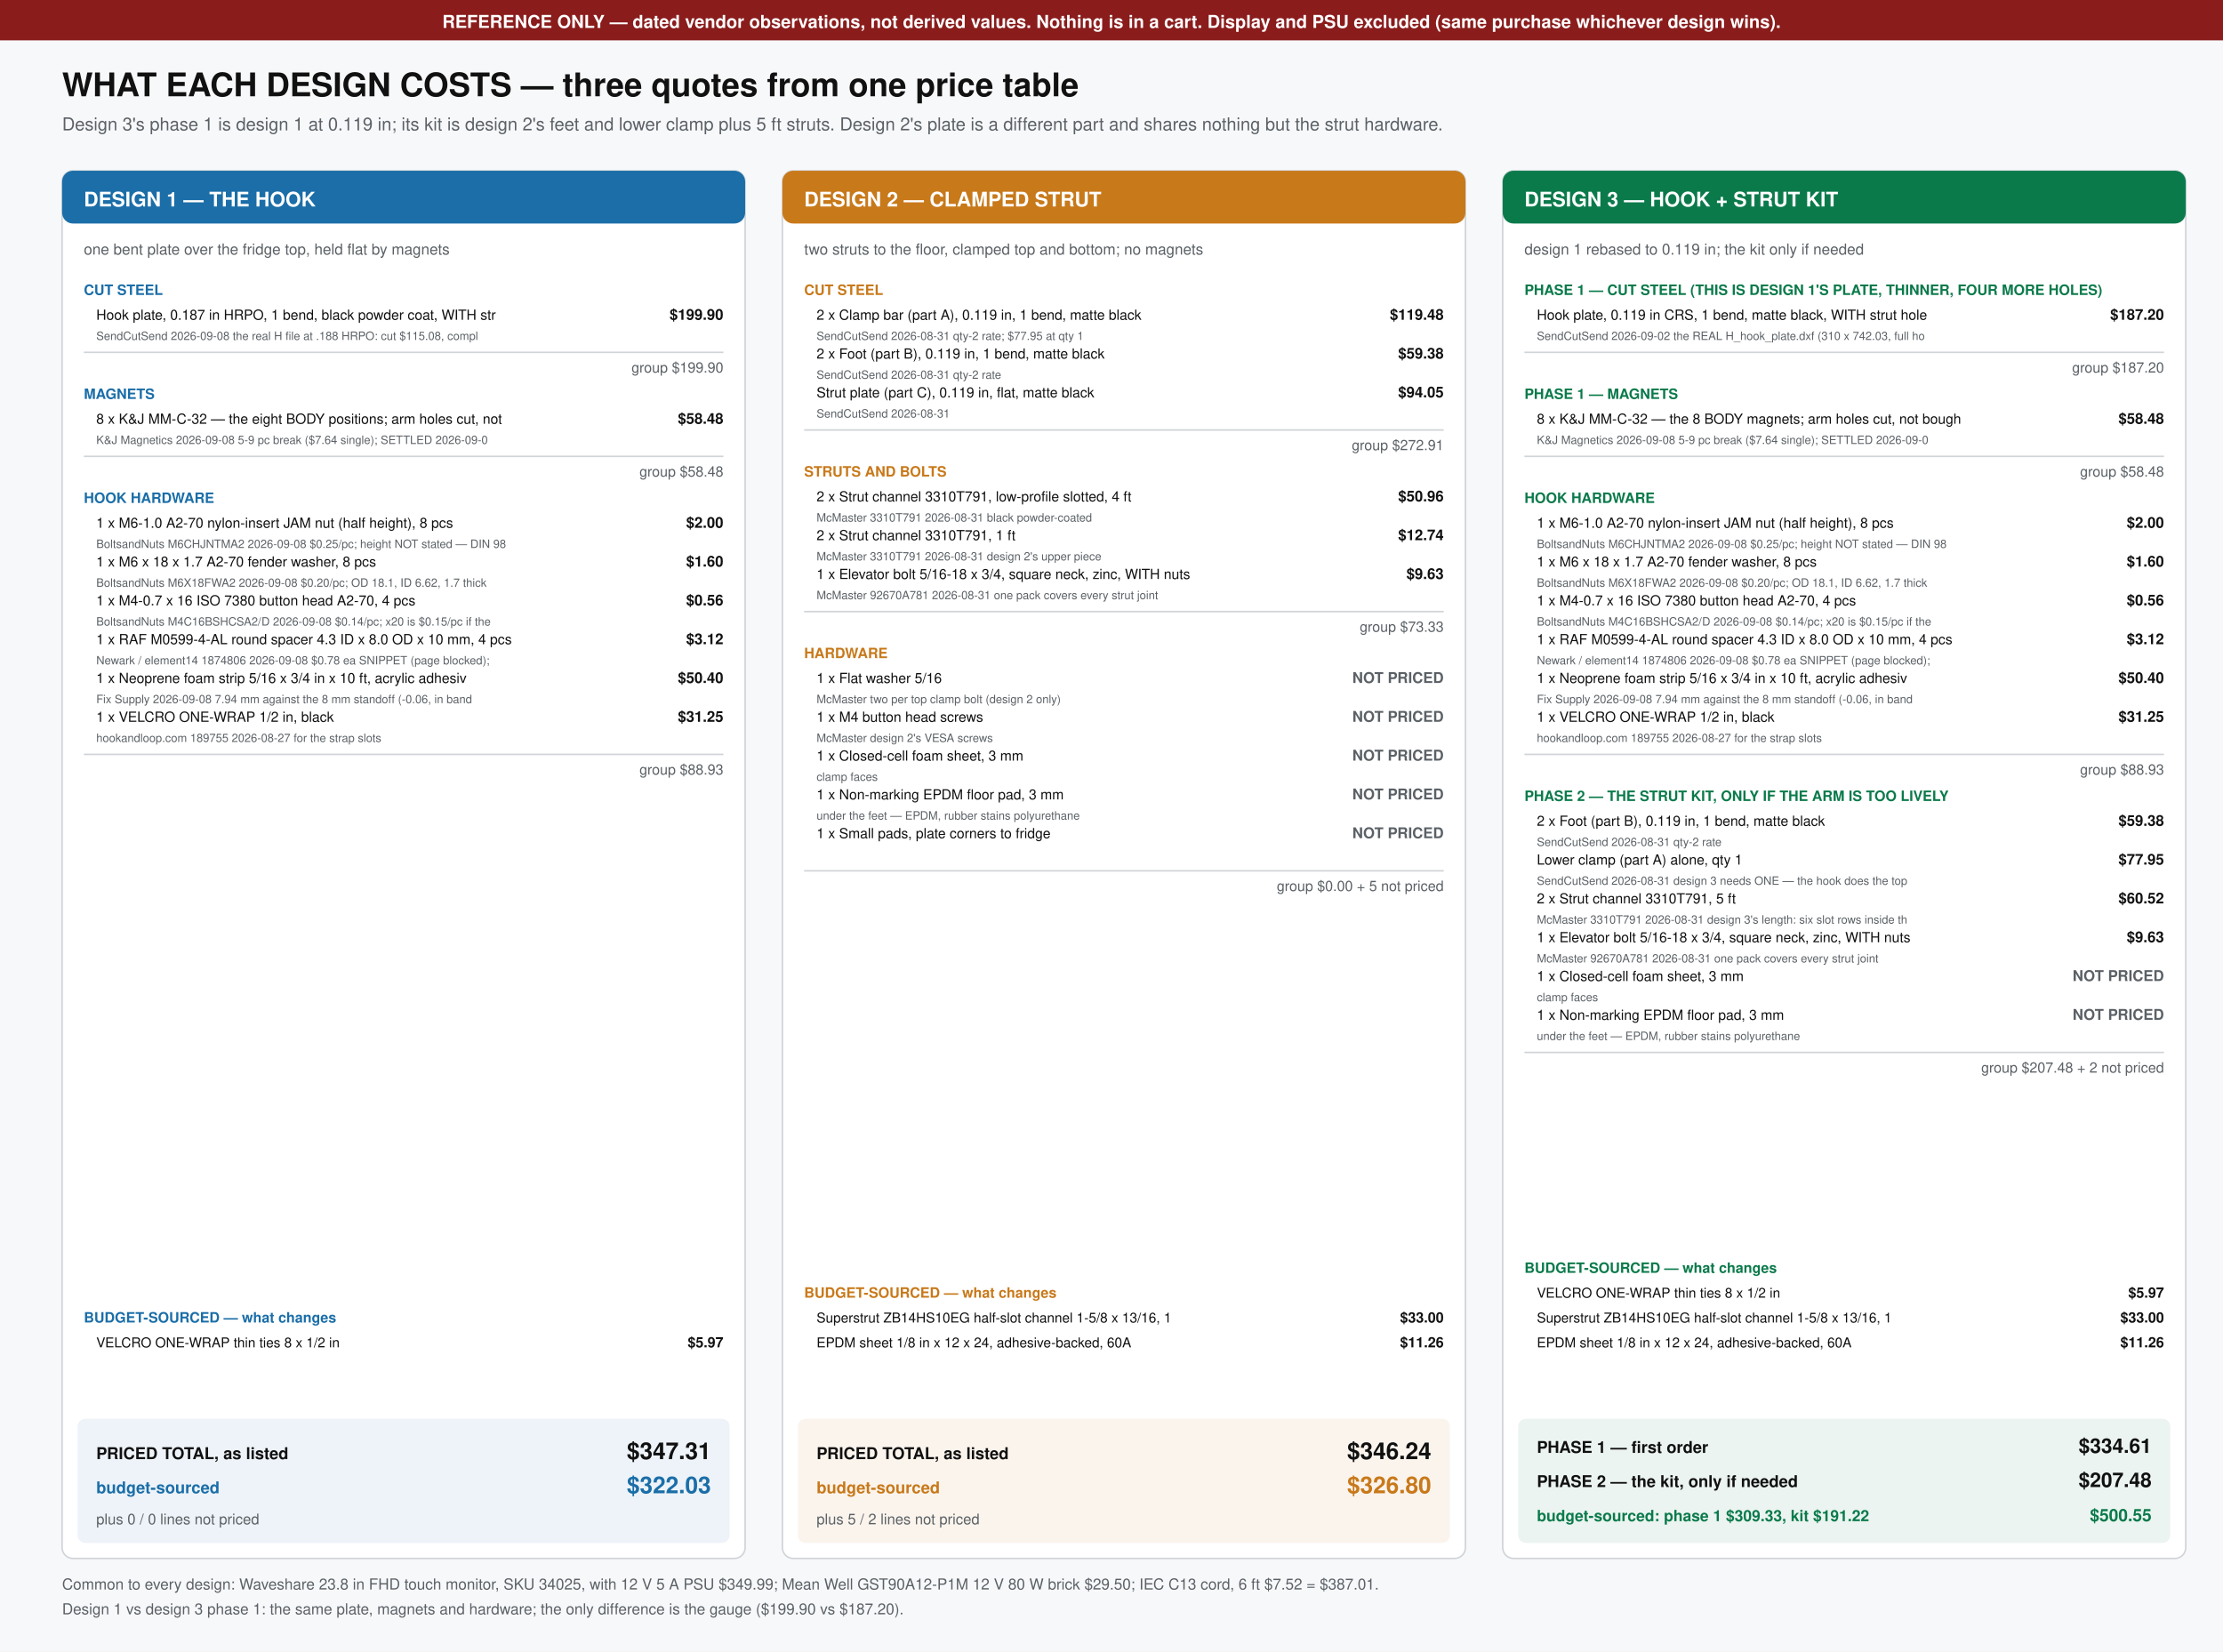
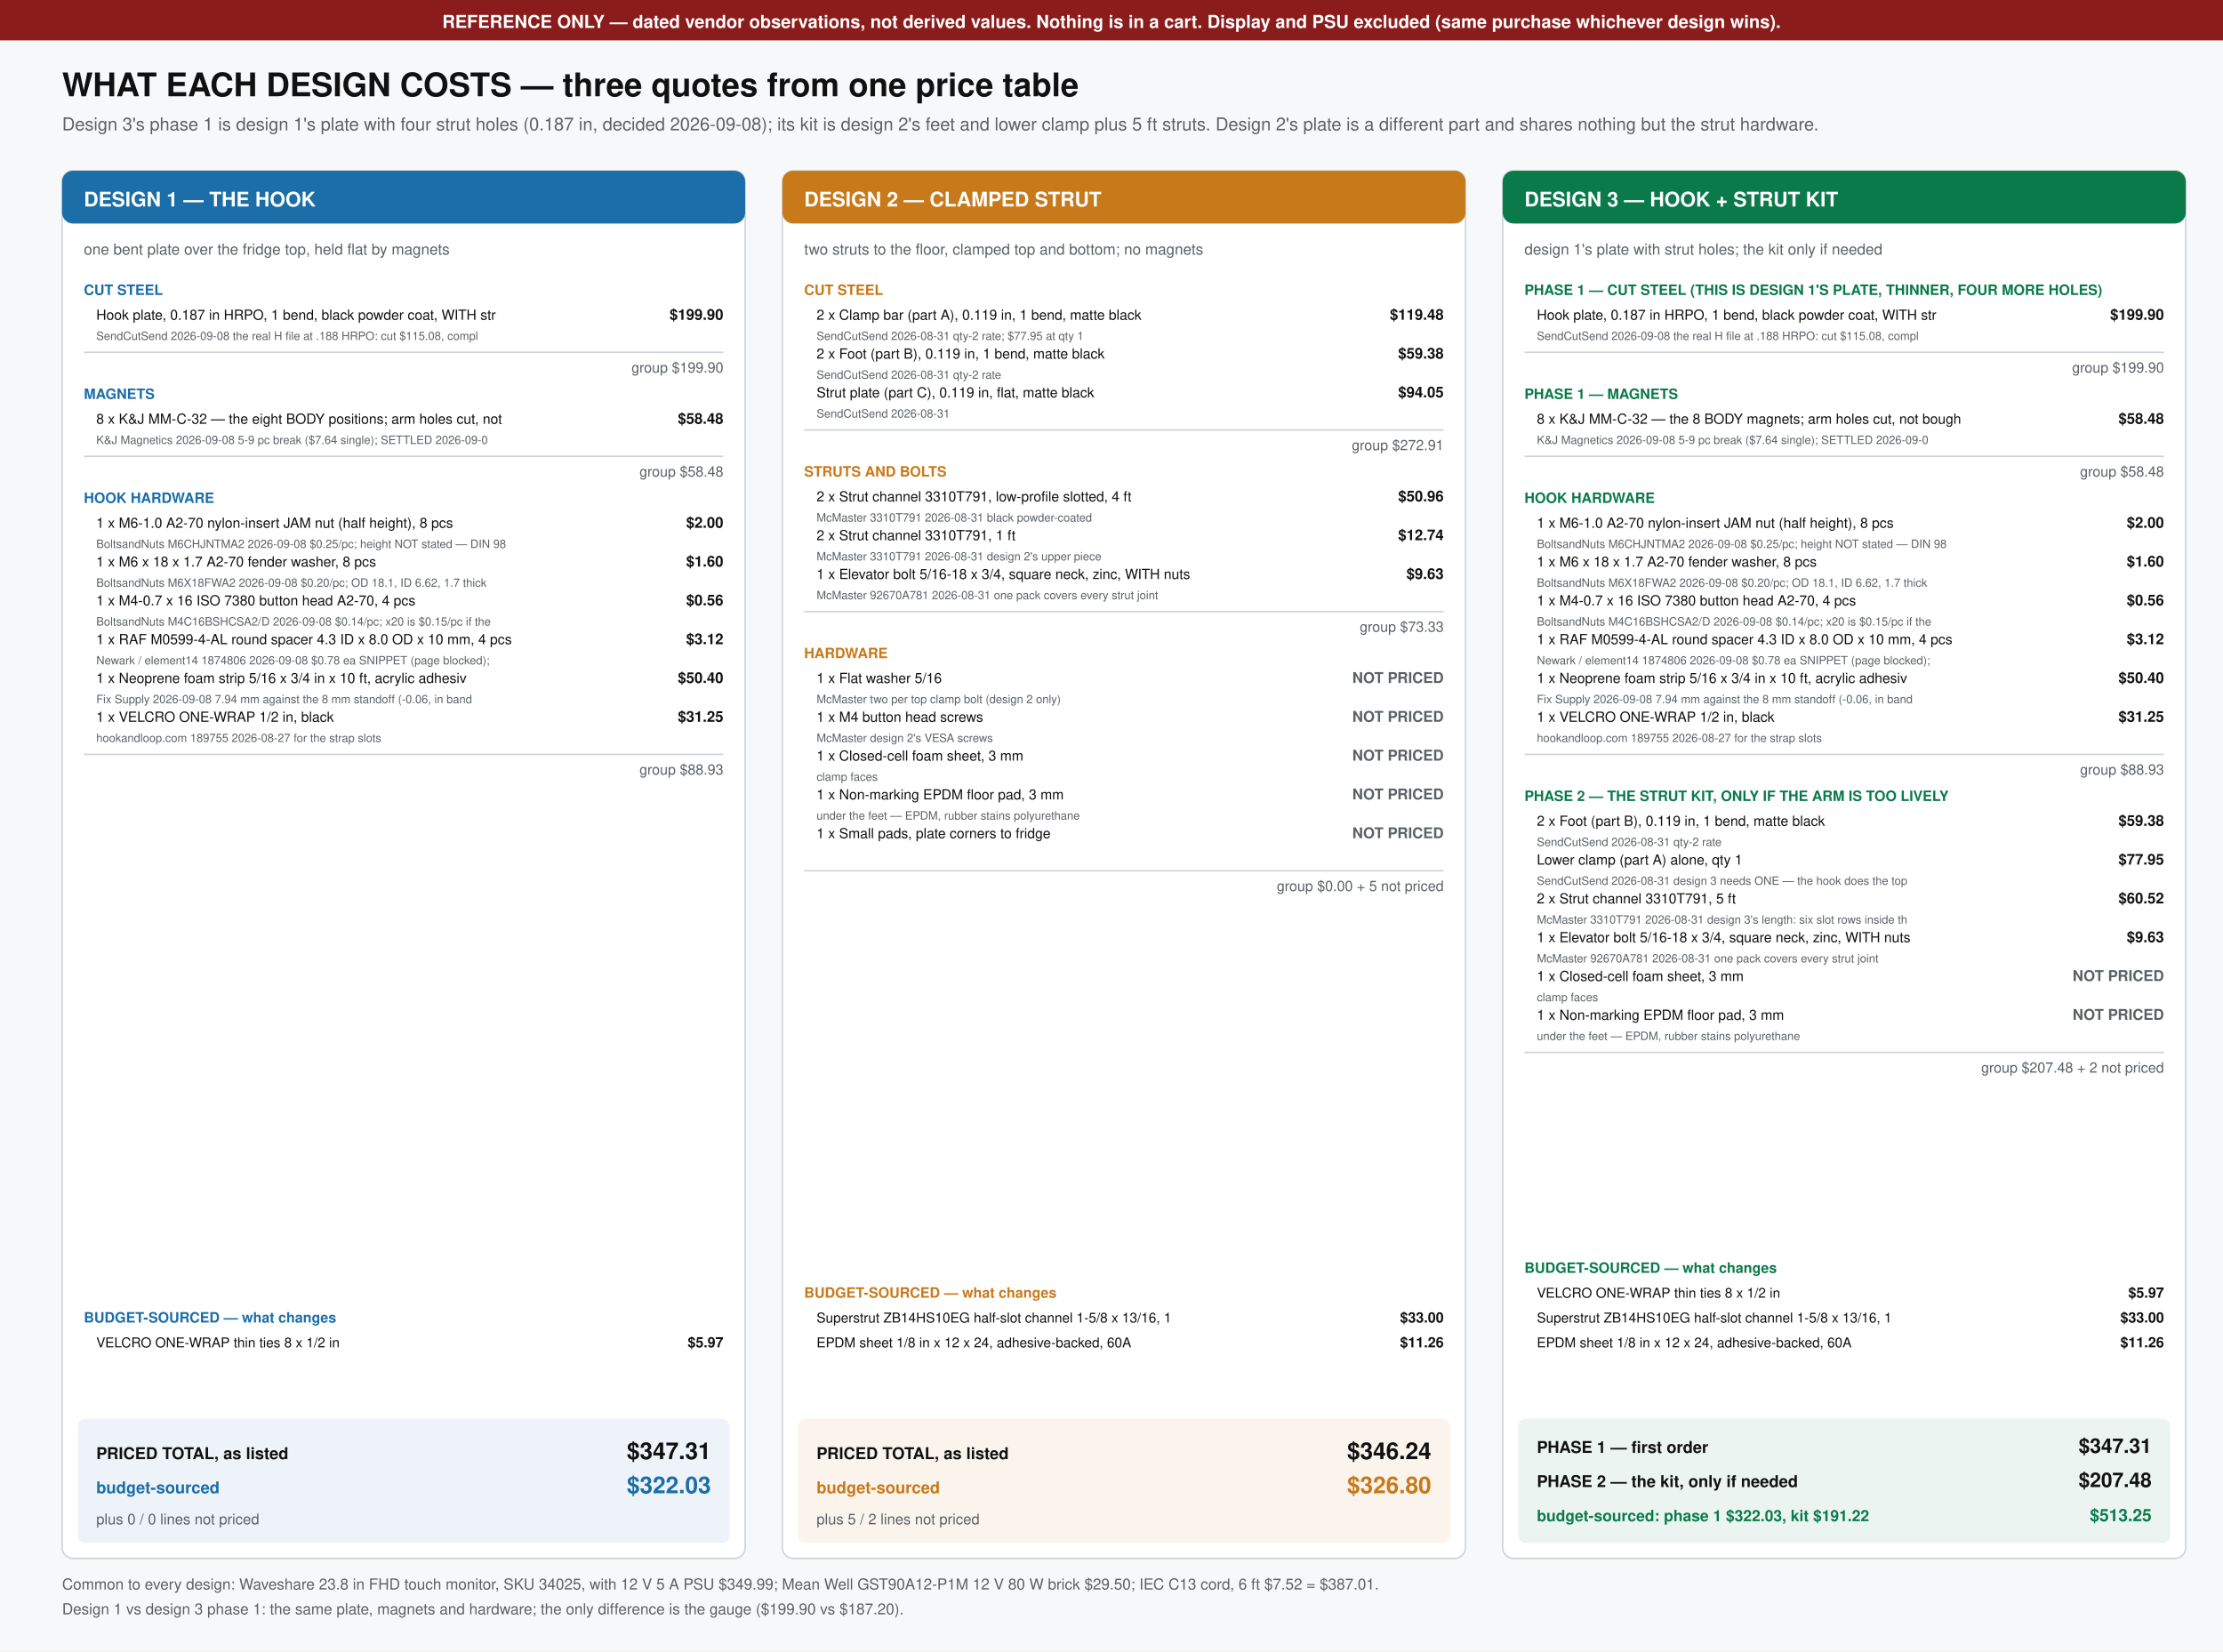
<svg xmlns="http://www.w3.org/2000/svg" width="1432" height="1064" viewBox="0 0 1432 1064">
  <rect width="1432" height="1064" fill="#f7f8fa" />
  <rect width="1432" height="26" fill="#8a1c1c" />
  <text x="716.0" y="18.0" font-family="Helvetica, Arial, sans-serif" font-size="11.5" text-anchor="middle" fill="#fff" font-weight="bold">REFERENCE ONLY — dated vendor observations, not derived values. Nothing is in a cart. Display and PSU excluded (same purchase whichever design wins).</text>
  <text x="40.0" y="62.0" font-family="Helvetica, Arial, sans-serif" font-size="21" text-anchor="start" fill="#111" font-weight="bold">WHAT EACH DESIGN COSTS — three quotes from one price table</text>
-   <text x="40.0" y="84.0" font-family="Helvetica, Arial, sans-serif" font-size="11.5" text-anchor="start" fill="#5b6166" font-weight="normal">Design 3's phase 1 is design 1 at 0.119 in; its kit is design 2's feet and lower clamp plus 5 ft struts. Design 2's plate is a different part and shares nothing but the strut hardware.</text>
+   <text x="40.0" y="84.0" font-family="Helvetica, Arial, sans-serif" font-size="11.5" text-anchor="start" fill="#5b6166" font-weight="normal">Design 3's phase 1 is design 1's plate with four strut holes (0.187 in, decided 2026-09-08); its kit is design 2's feet and lower clamp plus 5 ft struts. Design 2's plate is a different part and shares nothing but the strut hardware.</text>
  <rect x="40" y="110" width="440" height="894" rx="7" fill="#fff" stroke="#d0d4d8" />
  <rect x="40" y="110" width="440" height="34" rx="7" fill="#1b6ea8" />
  <text x="54.0" y="133.0" font-family="Helvetica, Arial, sans-serif" font-size="13" text-anchor="start" fill="#fff" font-weight="bold">DESIGN 1 — THE HOOK</text>
  <text x="54.0" y="164.0" font-family="Helvetica, Arial, sans-serif" font-size="9.8" text-anchor="start" fill="#5b6166" font-weight="normal">one bent plate over the fridge top, held flat by magnets</text>
  <text x="54.0" y="190.0" font-family="Helvetica, Arial, sans-serif" font-size="9.2" text-anchor="start" fill="#1b6ea8" font-weight="bold">CUT STEEL</text>
  <text x="62.0" y="206.0" font-family="Helvetica, Arial, sans-serif" font-size="9.0" text-anchor="start" fill="#111" font-weight="normal">Hook plate, 0.187 in HRPO, 1 bend, black powder coat, WITH str</text>
  <text x="466.0" y="206.0" font-family="Helvetica, Arial, sans-serif" font-size="9.6" text-anchor="end" fill="#111" font-weight="bold">$199.90</text>
  <text x="62.0" y="219.0" font-family="Helvetica, Arial, sans-serif" font-size="7.4" text-anchor="start" fill="#5b6166" font-weight="normal">SendCutSend 2026-09-08  the real H file at .188 HRPO: cut $115.08, compl</text>
  <line x1="54" y1="227" x2="466" y2="227" stroke="#d0d4d8" />
  <text x="466.0" y="240.0" font-family="Helvetica, Arial, sans-serif" font-size="9.2" text-anchor="end" fill="#5b6166" font-weight="normal">group $199.90</text>
  <text x="54.0" y="257.0" font-family="Helvetica, Arial, sans-serif" font-size="9.2" text-anchor="start" fill="#1b6ea8" font-weight="bold">MAGNETS</text>
  <text x="62.0" y="273.0" font-family="Helvetica, Arial, sans-serif" font-size="9.0" text-anchor="start" fill="#111" font-weight="normal">8 x K&amp;J MM-C-32 — the eight BODY positions; arm holes cut, not</text>
  <text x="466.0" y="273.0" font-family="Helvetica, Arial, sans-serif" font-size="9.6" text-anchor="end" fill="#111" font-weight="bold">$58.48</text>
  <text x="62.0" y="286.0" font-family="Helvetica, Arial, sans-serif" font-size="7.4" text-anchor="start" fill="#5b6166" font-weight="normal">K&amp;J Magnetics 2026-09-08  5-9 pc break ($7.64 single); SETTLED 2026-09-0</text>
  <line x1="54" y1="294" x2="466" y2="294" stroke="#d0d4d8" />
  <text x="466.0" y="307.0" font-family="Helvetica, Arial, sans-serif" font-size="9.2" text-anchor="end" fill="#5b6166" font-weight="normal">group $58.48</text>
  <text x="54.0" y="324.0" font-family="Helvetica, Arial, sans-serif" font-size="9.2" text-anchor="start" fill="#1b6ea8" font-weight="bold">HOOK HARDWARE</text>
  <text x="62.0" y="340.0" font-family="Helvetica, Arial, sans-serif" font-size="9.0" text-anchor="start" fill="#111" font-weight="normal">1 x M6-1.0 A2-70 nylon-insert JAM nut (half height), 8 pcs</text>
  <text x="466.0" y="340.0" font-family="Helvetica, Arial, sans-serif" font-size="9.6" text-anchor="end" fill="#111" font-weight="bold">$2.00</text>
  <text x="62.0" y="353.0" font-family="Helvetica, Arial, sans-serif" font-size="7.4" text-anchor="start" fill="#5b6166" font-weight="normal">BoltsandNuts M6CHJNTMA2 2026-09-08  $0.25/pc; height NOT stated — DIN 98</text>
  <text x="62.0" y="365.0" font-family="Helvetica, Arial, sans-serif" font-size="9.0" text-anchor="start" fill="#111" font-weight="normal">1 x M6 x 18 x 1.7 A2-70 fender washer, 8 pcs</text>
  <text x="466.0" y="365.0" font-family="Helvetica, Arial, sans-serif" font-size="9.6" text-anchor="end" fill="#111" font-weight="bold">$1.60</text>
  <text x="62.0" y="378.0" font-family="Helvetica, Arial, sans-serif" font-size="7.4" text-anchor="start" fill="#5b6166" font-weight="normal">BoltsandNuts M6X18FWA2 2026-09-08  $0.20/pc; OD 18.1, ID 6.62, 1.7 thick</text>
  <text x="62.0" y="390.0" font-family="Helvetica, Arial, sans-serif" font-size="9.0" text-anchor="start" fill="#111" font-weight="normal">1 x M4-0.7 x 16 ISO 7380 button head A2-70, 4 pcs</text>
  <text x="466.0" y="390.0" font-family="Helvetica, Arial, sans-serif" font-size="9.6" text-anchor="end" fill="#111" font-weight="bold">$0.56</text>
  <text x="62.0" y="403.0" font-family="Helvetica, Arial, sans-serif" font-size="7.4" text-anchor="start" fill="#5b6166" font-weight="normal">BoltsandNuts M4C16BSHCSA2/D 2026-09-08  $0.14/pc; x20 is $0.15/pc if the</text>
  <text x="62.0" y="415.0" font-family="Helvetica, Arial, sans-serif" font-size="9.0" text-anchor="start" fill="#111" font-weight="normal">1 x RAF M0599-4-AL round spacer 4.3 ID x 8.0 OD x 10 mm, 4 pcs</text>
  <text x="466.0" y="415.0" font-family="Helvetica, Arial, sans-serif" font-size="9.6" text-anchor="end" fill="#111" font-weight="bold">$3.12</text>
  <text x="62.0" y="428.0" font-family="Helvetica, Arial, sans-serif" font-size="7.4" text-anchor="start" fill="#5b6166" font-weight="normal">Newark / element14 1874806 2026-09-08  $0.78 ea SNIPPET (page blocked); </text>
  <text x="62.0" y="440.0" font-family="Helvetica, Arial, sans-serif" font-size="9.0" text-anchor="start" fill="#111" font-weight="normal">1 x Neoprene foam strip 5/16 x 3/4 in x 10 ft, acrylic adhesiv</text>
  <text x="466.0" y="440.0" font-family="Helvetica, Arial, sans-serif" font-size="9.6" text-anchor="end" fill="#111" font-weight="bold">$50.40</text>
  <text x="62.0" y="453.0" font-family="Helvetica, Arial, sans-serif" font-size="7.4" text-anchor="start" fill="#5b6166" font-weight="normal">Fix Supply 2026-09-08  7.94 mm against the 8 mm standoff (-0.06, in band</text>
  <text x="62.0" y="465.0" font-family="Helvetica, Arial, sans-serif" font-size="9.0" text-anchor="start" fill="#111" font-weight="normal">1 x VELCRO ONE-WRAP 1/2 in, black</text>
  <text x="466.0" y="465.0" font-family="Helvetica, Arial, sans-serif" font-size="9.6" text-anchor="end" fill="#111" font-weight="bold">$31.25</text>
  <text x="62.0" y="478.0" font-family="Helvetica, Arial, sans-serif" font-size="7.4" text-anchor="start" fill="#5b6166" font-weight="normal">hookandloop.com 189755 2026-08-27  for the strap slots</text>
  <line x1="54" y1="486" x2="466" y2="486" stroke="#d0d4d8" />
  <text x="466.0" y="499.0" font-family="Helvetica, Arial, sans-serif" font-size="9.2" text-anchor="end" fill="#5b6166" font-weight="normal">group $88.93</text>
  <text x="54.0" y="852.0" font-family="Helvetica, Arial, sans-serif" font-size="9.2" text-anchor="start" fill="#1b6ea8" font-weight="bold">BUDGET-SOURCED — what changes</text>
  <text x="62.0" y="868.0" font-family="Helvetica, Arial, sans-serif" font-size="8.8" text-anchor="start" fill="#111" font-weight="normal">VELCRO ONE-WRAP thin ties 8 x 1/2 in</text>
  <text x="466.0" y="868.0" font-family="Helvetica, Arial, sans-serif" font-size="9.2" text-anchor="end" fill="#111" font-weight="bold">$5.97</text>
  <rect x="50" y="914" width="420" height="80" rx="5" fill="#1b6ea8" fill-opacity="0.08" />
  <text x="62.0" y="940.0" font-family="Helvetica, Arial, sans-serif" font-size="10.5" text-anchor="start" fill="#111" font-weight="bold">PRICED TOTAL, as listed</text>
  <text x="458.0" y="940.0" font-family="Helvetica, Arial, sans-serif" font-size="15" text-anchor="end" fill="#111" font-weight="bold">$347.31</text>
  <text x="62.0" y="962.0" font-family="Helvetica, Arial, sans-serif" font-size="10.5" text-anchor="start" fill="#1b6ea8" font-weight="bold">budget-sourced</text>
  <text x="458.0" y="962.0" font-family="Helvetica, Arial, sans-serif" font-size="15" text-anchor="end" fill="#1b6ea8" font-weight="bold">$322.03</text>
  <text x="62.0" y="982.0" font-family="Helvetica, Arial, sans-serif" font-size="9.5" text-anchor="start" fill="#5b6166" font-weight="normal">plus 0 / 0 lines not priced</text>
  <rect x="504" y="110" width="440" height="894" rx="7" fill="#fff" stroke="#d0d4d8" />
  <rect x="504" y="110" width="440" height="34" rx="7" fill="#c8791a" />
  <text x="518.0" y="133.0" font-family="Helvetica, Arial, sans-serif" font-size="13" text-anchor="start" fill="#fff" font-weight="bold">DESIGN 2 — CLAMPED STRUT</text>
  <text x="518.0" y="164.0" font-family="Helvetica, Arial, sans-serif" font-size="9.8" text-anchor="start" fill="#5b6166" font-weight="normal">two struts to the floor, clamped top and bottom; no magnets</text>
  <text x="518.0" y="190.0" font-family="Helvetica, Arial, sans-serif" font-size="9.2" text-anchor="start" fill="#c8791a" font-weight="bold">CUT STEEL</text>
  <text x="526.0" y="206.0" font-family="Helvetica, Arial, sans-serif" font-size="9.0" text-anchor="start" fill="#111" font-weight="normal">2 x Clamp bar (part A), 0.119 in, 1 bend, matte black</text>
  <text x="930.0" y="206.0" font-family="Helvetica, Arial, sans-serif" font-size="9.6" text-anchor="end" fill="#111" font-weight="bold">$119.48</text>
  <text x="526.0" y="219.0" font-family="Helvetica, Arial, sans-serif" font-size="7.4" text-anchor="start" fill="#5b6166" font-weight="normal">SendCutSend 2026-08-31  qty-2 rate; $77.95 at qty 1</text>
  <text x="526.0" y="231.0" font-family="Helvetica, Arial, sans-serif" font-size="9.0" text-anchor="start" fill="#111" font-weight="normal">2 x Foot (part B), 0.119 in, 1 bend, matte black</text>
  <text x="930.0" y="231.0" font-family="Helvetica, Arial, sans-serif" font-size="9.6" text-anchor="end" fill="#111" font-weight="bold">$59.38</text>
  <text x="526.0" y="244.0" font-family="Helvetica, Arial, sans-serif" font-size="7.4" text-anchor="start" fill="#5b6166" font-weight="normal">SendCutSend 2026-08-31  qty-2 rate</text>
  <text x="526.0" y="256.0" font-family="Helvetica, Arial, sans-serif" font-size="9.0" text-anchor="start" fill="#111" font-weight="normal">Strut plate (part C), 0.119 in, flat, matte black</text>
  <text x="930.0" y="256.0" font-family="Helvetica, Arial, sans-serif" font-size="9.6" text-anchor="end" fill="#111" font-weight="bold">$94.05</text>
  <text x="526.0" y="269.0" font-family="Helvetica, Arial, sans-serif" font-size="7.4" text-anchor="start" fill="#5b6166" font-weight="normal">SendCutSend 2026-08-31  </text>
  <line x1="518" y1="277" x2="930" y2="277" stroke="#d0d4d8" />
  <text x="930.0" y="290.0" font-family="Helvetica, Arial, sans-serif" font-size="9.2" text-anchor="end" fill="#5b6166" font-weight="normal">group $272.91</text>
  <text x="518.0" y="307.0" font-family="Helvetica, Arial, sans-serif" font-size="9.2" text-anchor="start" fill="#c8791a" font-weight="bold">STRUTS AND BOLTS</text>
  <text x="526.0" y="323.0" font-family="Helvetica, Arial, sans-serif" font-size="9.0" text-anchor="start" fill="#111" font-weight="normal">2 x Strut channel 3310T791, low-profile slotted, 4 ft</text>
  <text x="930.0" y="323.0" font-family="Helvetica, Arial, sans-serif" font-size="9.6" text-anchor="end" fill="#111" font-weight="bold">$50.96</text>
  <text x="526.0" y="336.0" font-family="Helvetica, Arial, sans-serif" font-size="7.4" text-anchor="start" fill="#5b6166" font-weight="normal">McMaster 3310T791 2026-08-31  black powder-coated</text>
  <text x="526.0" y="348.0" font-family="Helvetica, Arial, sans-serif" font-size="9.0" text-anchor="start" fill="#111" font-weight="normal">2 x Strut channel 3310T791, 1 ft</text>
  <text x="930.0" y="348.0" font-family="Helvetica, Arial, sans-serif" font-size="9.6" text-anchor="end" fill="#111" font-weight="bold">$12.74</text>
  <text x="526.0" y="361.0" font-family="Helvetica, Arial, sans-serif" font-size="7.4" text-anchor="start" fill="#5b6166" font-weight="normal">McMaster 3310T791 2026-08-31  design 2's upper piece</text>
  <text x="526.0" y="373.0" font-family="Helvetica, Arial, sans-serif" font-size="9.0" text-anchor="start" fill="#111" font-weight="normal">1 x Elevator bolt 5/16-18 x 3/4, square neck, zinc, WITH nuts</text>
  <text x="930.0" y="373.0" font-family="Helvetica, Arial, sans-serif" font-size="9.6" text-anchor="end" fill="#111" font-weight="bold">$9.63</text>
  <text x="526.0" y="386.0" font-family="Helvetica, Arial, sans-serif" font-size="7.4" text-anchor="start" fill="#5b6166" font-weight="normal">McMaster 92670A781 2026-08-31  one pack covers every strut joint</text>
  <line x1="518" y1="394" x2="930" y2="394" stroke="#d0d4d8" />
  <text x="930.0" y="407.0" font-family="Helvetica, Arial, sans-serif" font-size="9.2" text-anchor="end" fill="#5b6166" font-weight="normal">group $73.33</text>
  <text x="518.0" y="424.0" font-family="Helvetica, Arial, sans-serif" font-size="9.2" text-anchor="start" fill="#c8791a" font-weight="bold">HARDWARE</text>
  <text x="526.0" y="440.0" font-family="Helvetica, Arial, sans-serif" font-size="9.0" text-anchor="start" fill="#111" font-weight="normal">1 x Flat washer 5/16</text>
  <text x="930.0" y="440.0" font-family="Helvetica, Arial, sans-serif" font-size="9.6" text-anchor="end" fill="#5b6166" font-weight="bold">NOT PRICED</text>
  <text x="526.0" y="453.0" font-family="Helvetica, Arial, sans-serif" font-size="7.4" text-anchor="start" fill="#5b6166" font-weight="normal">McMaster   two per top clamp bolt (design 2 only)</text>
  <text x="526.0" y="465.0" font-family="Helvetica, Arial, sans-serif" font-size="9.0" text-anchor="start" fill="#111" font-weight="normal">1 x M4 button head screws</text>
  <text x="930.0" y="465.0" font-family="Helvetica, Arial, sans-serif" font-size="9.6" text-anchor="end" fill="#5b6166" font-weight="bold">NOT PRICED</text>
  <text x="526.0" y="478.0" font-family="Helvetica, Arial, sans-serif" font-size="7.4" text-anchor="start" fill="#5b6166" font-weight="normal">McMaster   design 2's VESA screws</text>
  <text x="526.0" y="490.0" font-family="Helvetica, Arial, sans-serif" font-size="9.0" text-anchor="start" fill="#111" font-weight="normal">1 x Closed-cell foam sheet, 3 mm</text>
  <text x="930.0" y="490.0" font-family="Helvetica, Arial, sans-serif" font-size="9.6" text-anchor="end" fill="#5b6166" font-weight="bold">NOT PRICED</text>
  <text x="526.0" y="503.0" font-family="Helvetica, Arial, sans-serif" font-size="7.4" text-anchor="start" fill="#5b6166" font-weight="normal">   clamp faces</text>
  <text x="526.0" y="515.0" font-family="Helvetica, Arial, sans-serif" font-size="9.0" text-anchor="start" fill="#111" font-weight="normal">1 x Non-marking EPDM floor pad, 3 mm</text>
  <text x="930.0" y="515.0" font-family="Helvetica, Arial, sans-serif" font-size="9.6" text-anchor="end" fill="#5b6166" font-weight="bold">NOT PRICED</text>
  <text x="526.0" y="528.0" font-family="Helvetica, Arial, sans-serif" font-size="7.4" text-anchor="start" fill="#5b6166" font-weight="normal">   under the feet — EPDM, rubber stains polyurethane</text>
  <text x="526.0" y="540.0" font-family="Helvetica, Arial, sans-serif" font-size="9.0" text-anchor="start" fill="#111" font-weight="normal">1 x Small pads, plate corners to fridge</text>
  <text x="930.0" y="540.0" font-family="Helvetica, Arial, sans-serif" font-size="9.6" text-anchor="end" fill="#5b6166" font-weight="bold">NOT PRICED</text>
  <text x="526.0" y="553.0" font-family="Helvetica, Arial, sans-serif" font-size="7.4" text-anchor="start" fill="#5b6166" font-weight="normal">   </text>
  <line x1="518" y1="561" x2="930" y2="561" stroke="#d0d4d8" />
  <text x="930.0" y="574.0" font-family="Helvetica, Arial, sans-serif" font-size="9.2" text-anchor="end" fill="#5b6166" font-weight="normal">group $0.00 + 5 not priced</text>
  <text x="518.0" y="836.0" font-family="Helvetica, Arial, sans-serif" font-size="9.2" text-anchor="start" fill="#c8791a" font-weight="bold">BUDGET-SOURCED — what changes</text>
  <text x="526.0" y="852.0" font-family="Helvetica, Arial, sans-serif" font-size="8.8" text-anchor="start" fill="#111" font-weight="normal">Superstrut ZB14HS10EG half-slot channel 1-5/8 x 13/16, 1</text>
  <text x="930.0" y="852.0" font-family="Helvetica, Arial, sans-serif" font-size="9.2" text-anchor="end" fill="#111" font-weight="bold">$33.00</text>
  <text x="526.0" y="868.0" font-family="Helvetica, Arial, sans-serif" font-size="8.8" text-anchor="start" fill="#111" font-weight="normal">EPDM sheet 1/8 in x 12 x 24, adhesive-backed, 60A</text>
  <text x="930.0" y="868.0" font-family="Helvetica, Arial, sans-serif" font-size="9.2" text-anchor="end" fill="#111" font-weight="bold">$11.26</text>
  <rect x="514" y="914" width="420" height="80" rx="5" fill="#c8791a" fill-opacity="0.08" />
  <text x="526.0" y="940.0" font-family="Helvetica, Arial, sans-serif" font-size="10.5" text-anchor="start" fill="#111" font-weight="bold">PRICED TOTAL, as listed</text>
  <text x="922.0" y="940.0" font-family="Helvetica, Arial, sans-serif" font-size="15" text-anchor="end" fill="#111" font-weight="bold">$346.24</text>
  <text x="526.0" y="962.0" font-family="Helvetica, Arial, sans-serif" font-size="10.5" text-anchor="start" fill="#c8791a" font-weight="bold">budget-sourced</text>
  <text x="922.0" y="962.0" font-family="Helvetica, Arial, sans-serif" font-size="15" text-anchor="end" fill="#c8791a" font-weight="bold">$326.80</text>
  <text x="526.0" y="982.0" font-family="Helvetica, Arial, sans-serif" font-size="9.5" text-anchor="start" fill="#5b6166" font-weight="normal">plus 5 / 2 lines not priced</text>
  <rect x="968" y="110" width="440" height="894" rx="7" fill="#fff" stroke="#d0d4d8" />
  <rect x="968" y="110" width="440" height="34" rx="7" fill="#0b7a4b" />
  <text x="982.0" y="133.0" font-family="Helvetica, Arial, sans-serif" font-size="13" text-anchor="start" fill="#fff" font-weight="bold">DESIGN 3 — HOOK + STRUT KIT</text>
-   <text x="982.0" y="164.0" font-family="Helvetica, Arial, sans-serif" font-size="9.8" text-anchor="start" fill="#5b6166" font-weight="normal">design 1 rebased to 0.119 in; the kit only if needed</text>
+   <text x="982.0" y="164.0" font-family="Helvetica, Arial, sans-serif" font-size="9.8" text-anchor="start" fill="#5b6166" font-weight="normal">design 1's plate with strut holes; the kit only if needed</text>
  <text x="982.0" y="190.0" font-family="Helvetica, Arial, sans-serif" font-size="9.2" text-anchor="start" fill="#0b7a4b" font-weight="bold">PHASE 1 — CUT STEEL (THIS IS DESIGN 1'S PLATE, THINNER, FOUR MORE HOLES)</text>
-   <text x="990.0" y="206.0" font-family="Helvetica, Arial, sans-serif" font-size="9.0" text-anchor="start" fill="#111" font-weight="normal">Hook plate, 0.119 in CRS, 1 bend, matte black, WITH strut hole</text>
-   <text x="1394.0" y="206.0" font-family="Helvetica, Arial, sans-serif" font-size="9.6" text-anchor="end" fill="#111" font-weight="bold">$187.20</text>
-   <text x="990.0" y="219.0" font-family="Helvetica, Arial, sans-serif" font-size="7.4" text-anchor="start" fill="#5b6166" font-weight="normal">SendCutSend 2026-09-02  the REAL H_hook_plate.dxf (310 x 742.03, full ho</text>
+   <text x="990.0" y="206.0" font-family="Helvetica, Arial, sans-serif" font-size="9.0" text-anchor="start" fill="#111" font-weight="normal">Hook plate, 0.187 in HRPO, 1 bend, black powder coat, WITH str</text>
+   <text x="1394.0" y="206.0" font-family="Helvetica, Arial, sans-serif" font-size="9.6" text-anchor="end" fill="#111" font-weight="bold">$199.90</text>
+   <text x="990.0" y="219.0" font-family="Helvetica, Arial, sans-serif" font-size="7.4" text-anchor="start" fill="#5b6166" font-weight="normal">SendCutSend 2026-09-08  the real H file at .188 HRPO: cut $115.08, compl</text>
  <line x1="982" y1="227" x2="1394" y2="227" stroke="#d0d4d8" />
-   <text x="1394.0" y="240.0" font-family="Helvetica, Arial, sans-serif" font-size="9.2" text-anchor="end" fill="#5b6166" font-weight="normal">group $187.20</text>
+   <text x="1394.0" y="240.0" font-family="Helvetica, Arial, sans-serif" font-size="9.2" text-anchor="end" fill="#5b6166" font-weight="normal">group $199.90</text>
  <text x="982.0" y="257.0" font-family="Helvetica, Arial, sans-serif" font-size="9.2" text-anchor="start" fill="#0b7a4b" font-weight="bold">PHASE 1 — MAGNETS</text>
  <text x="990.0" y="273.0" font-family="Helvetica, Arial, sans-serif" font-size="9.0" text-anchor="start" fill="#111" font-weight="normal">8 x K&amp;J MM-C-32 — the 8 BODY magnets; arm holes cut, not bough</text>
  <text x="1394.0" y="273.0" font-family="Helvetica, Arial, sans-serif" font-size="9.6" text-anchor="end" fill="#111" font-weight="bold">$58.48</text>
  <text x="990.0" y="286.0" font-family="Helvetica, Arial, sans-serif" font-size="7.4" text-anchor="start" fill="#5b6166" font-weight="normal">K&amp;J Magnetics 2026-09-08  5-9 pc break ($7.64 single); SETTLED 2026-09-0</text>
  <line x1="982" y1="294" x2="1394" y2="294" stroke="#d0d4d8" />
  <text x="1394.0" y="307.0" font-family="Helvetica, Arial, sans-serif" font-size="9.2" text-anchor="end" fill="#5b6166" font-weight="normal">group $58.48</text>
  <text x="982.0" y="324.0" font-family="Helvetica, Arial, sans-serif" font-size="9.2" text-anchor="start" fill="#0b7a4b" font-weight="bold">HOOK HARDWARE</text>
  <text x="990.0" y="340.0" font-family="Helvetica, Arial, sans-serif" font-size="9.0" text-anchor="start" fill="#111" font-weight="normal">1 x M6-1.0 A2-70 nylon-insert JAM nut (half height), 8 pcs</text>
  <text x="1394.0" y="340.0" font-family="Helvetica, Arial, sans-serif" font-size="9.6" text-anchor="end" fill="#111" font-weight="bold">$2.00</text>
  <text x="990.0" y="353.0" font-family="Helvetica, Arial, sans-serif" font-size="7.4" text-anchor="start" fill="#5b6166" font-weight="normal">BoltsandNuts M6CHJNTMA2 2026-09-08  $0.25/pc; height NOT stated — DIN 98</text>
  <text x="990.0" y="365.0" font-family="Helvetica, Arial, sans-serif" font-size="9.0" text-anchor="start" fill="#111" font-weight="normal">1 x M6 x 18 x 1.7 A2-70 fender washer, 8 pcs</text>
  <text x="1394.0" y="365.0" font-family="Helvetica, Arial, sans-serif" font-size="9.6" text-anchor="end" fill="#111" font-weight="bold">$1.60</text>
  <text x="990.0" y="378.0" font-family="Helvetica, Arial, sans-serif" font-size="7.4" text-anchor="start" fill="#5b6166" font-weight="normal">BoltsandNuts M6X18FWA2 2026-09-08  $0.20/pc; OD 18.1, ID 6.62, 1.7 thick</text>
  <text x="990.0" y="390.0" font-family="Helvetica, Arial, sans-serif" font-size="9.0" text-anchor="start" fill="#111" font-weight="normal">1 x M4-0.7 x 16 ISO 7380 button head A2-70, 4 pcs</text>
  <text x="1394.0" y="390.0" font-family="Helvetica, Arial, sans-serif" font-size="9.6" text-anchor="end" fill="#111" font-weight="bold">$0.56</text>
  <text x="990.0" y="403.0" font-family="Helvetica, Arial, sans-serif" font-size="7.4" text-anchor="start" fill="#5b6166" font-weight="normal">BoltsandNuts M4C16BSHCSA2/D 2026-09-08  $0.14/pc; x20 is $0.15/pc if the</text>
  <text x="990.0" y="415.0" font-family="Helvetica, Arial, sans-serif" font-size="9.0" text-anchor="start" fill="#111" font-weight="normal">1 x RAF M0599-4-AL round spacer 4.3 ID x 8.0 OD x 10 mm, 4 pcs</text>
  <text x="1394.0" y="415.0" font-family="Helvetica, Arial, sans-serif" font-size="9.6" text-anchor="end" fill="#111" font-weight="bold">$3.12</text>
  <text x="990.0" y="428.0" font-family="Helvetica, Arial, sans-serif" font-size="7.4" text-anchor="start" fill="#5b6166" font-weight="normal">Newark / element14 1874806 2026-09-08  $0.78 ea SNIPPET (page blocked); </text>
  <text x="990.0" y="440.0" font-family="Helvetica, Arial, sans-serif" font-size="9.0" text-anchor="start" fill="#111" font-weight="normal">1 x Neoprene foam strip 5/16 x 3/4 in x 10 ft, acrylic adhesiv</text>
  <text x="1394.0" y="440.0" font-family="Helvetica, Arial, sans-serif" font-size="9.6" text-anchor="end" fill="#111" font-weight="bold">$50.40</text>
  <text x="990.0" y="453.0" font-family="Helvetica, Arial, sans-serif" font-size="7.4" text-anchor="start" fill="#5b6166" font-weight="normal">Fix Supply 2026-09-08  7.94 mm against the 8 mm standoff (-0.06, in band</text>
  <text x="990.0" y="465.0" font-family="Helvetica, Arial, sans-serif" font-size="9.0" text-anchor="start" fill="#111" font-weight="normal">1 x VELCRO ONE-WRAP 1/2 in, black</text>
  <text x="1394.0" y="465.0" font-family="Helvetica, Arial, sans-serif" font-size="9.6" text-anchor="end" fill="#111" font-weight="bold">$31.25</text>
  <text x="990.0" y="478.0" font-family="Helvetica, Arial, sans-serif" font-size="7.4" text-anchor="start" fill="#5b6166" font-weight="normal">hookandloop.com 189755 2026-08-27  for the strap slots</text>
  <line x1="982" y1="486" x2="1394" y2="486" stroke="#d0d4d8" />
  <text x="1394.0" y="499.0" font-family="Helvetica, Arial, sans-serif" font-size="9.2" text-anchor="end" fill="#5b6166" font-weight="normal">group $88.93</text>
  <text x="982.0" y="516.0" font-family="Helvetica, Arial, sans-serif" font-size="9.2" text-anchor="start" fill="#0b7a4b" font-weight="bold">PHASE 2 — THE STRUT KIT, ONLY IF THE ARM IS TOO LIVELY</text>
  <text x="990.0" y="532.0" font-family="Helvetica, Arial, sans-serif" font-size="9.0" text-anchor="start" fill="#111" font-weight="normal">2 x Foot (part B), 0.119 in, 1 bend, matte black</text>
  <text x="1394.0" y="532.0" font-family="Helvetica, Arial, sans-serif" font-size="9.6" text-anchor="end" fill="#111" font-weight="bold">$59.38</text>
  <text x="990.0" y="545.0" font-family="Helvetica, Arial, sans-serif" font-size="7.4" text-anchor="start" fill="#5b6166" font-weight="normal">SendCutSend 2026-08-31  qty-2 rate</text>
  <text x="990.0" y="557.0" font-family="Helvetica, Arial, sans-serif" font-size="9.0" text-anchor="start" fill="#111" font-weight="normal">Lower clamp (part A) alone, qty 1</text>
  <text x="1394.0" y="557.0" font-family="Helvetica, Arial, sans-serif" font-size="9.6" text-anchor="end" fill="#111" font-weight="bold">$77.95</text>
  <text x="990.0" y="570.0" font-family="Helvetica, Arial, sans-serif" font-size="7.4" text-anchor="start" fill="#5b6166" font-weight="normal">SendCutSend 2026-08-31  design 3 needs ONE — the hook does the top</text>
  <text x="990.0" y="582.0" font-family="Helvetica, Arial, sans-serif" font-size="9.0" text-anchor="start" fill="#111" font-weight="normal">2 x Strut channel 3310T791, 5 ft</text>
  <text x="1394.0" y="582.0" font-family="Helvetica, Arial, sans-serif" font-size="9.6" text-anchor="end" fill="#111" font-weight="bold">$60.52</text>
  <text x="990.0" y="595.0" font-family="Helvetica, Arial, sans-serif" font-size="7.4" text-anchor="start" fill="#5b6166" font-weight="normal">McMaster 3310T791 2026-08-31  design 3's length: six slot rows inside th</text>
  <text x="990.0" y="607.0" font-family="Helvetica, Arial, sans-serif" font-size="9.0" text-anchor="start" fill="#111" font-weight="normal">1 x Elevator bolt 5/16-18 x 3/4, square neck, zinc, WITH nuts</text>
  <text x="1394.0" y="607.0" font-family="Helvetica, Arial, sans-serif" font-size="9.6" text-anchor="end" fill="#111" font-weight="bold">$9.63</text>
  <text x="990.0" y="620.0" font-family="Helvetica, Arial, sans-serif" font-size="7.4" text-anchor="start" fill="#5b6166" font-weight="normal">McMaster 92670A781 2026-08-31  one pack covers every strut joint</text>
  <text x="990.0" y="632.0" font-family="Helvetica, Arial, sans-serif" font-size="9.0" text-anchor="start" fill="#111" font-weight="normal">1 x Closed-cell foam sheet, 3 mm</text>
  <text x="1394.0" y="632.0" font-family="Helvetica, Arial, sans-serif" font-size="9.6" text-anchor="end" fill="#5b6166" font-weight="bold">NOT PRICED</text>
  <text x="990.0" y="645.0" font-family="Helvetica, Arial, sans-serif" font-size="7.4" text-anchor="start" fill="#5b6166" font-weight="normal">   clamp faces</text>
  <text x="990.0" y="657.0" font-family="Helvetica, Arial, sans-serif" font-size="9.0" text-anchor="start" fill="#111" font-weight="normal">1 x Non-marking EPDM floor pad, 3 mm</text>
  <text x="1394.0" y="657.0" font-family="Helvetica, Arial, sans-serif" font-size="9.6" text-anchor="end" fill="#5b6166" font-weight="bold">NOT PRICED</text>
  <text x="990.0" y="670.0" font-family="Helvetica, Arial, sans-serif" font-size="7.4" text-anchor="start" fill="#5b6166" font-weight="normal">   under the feet — EPDM, rubber stains polyurethane</text>
  <line x1="982" y1="678" x2="1394" y2="678" stroke="#d0d4d8" />
  <text x="1394.0" y="691.0" font-family="Helvetica, Arial, sans-serif" font-size="9.2" text-anchor="end" fill="#5b6166" font-weight="normal">group $207.48 + 2 not priced</text>
  <text x="982.0" y="820.0" font-family="Helvetica, Arial, sans-serif" font-size="9.2" text-anchor="start" fill="#0b7a4b" font-weight="bold">BUDGET-SOURCED — what changes</text>
  <text x="990.0" y="836.0" font-family="Helvetica, Arial, sans-serif" font-size="8.8" text-anchor="start" fill="#111" font-weight="normal">VELCRO ONE-WRAP thin ties 8 x 1/2 in</text>
  <text x="1394.0" y="836.0" font-family="Helvetica, Arial, sans-serif" font-size="9.2" text-anchor="end" fill="#111" font-weight="bold">$5.97</text>
  <text x="990.0" y="852.0" font-family="Helvetica, Arial, sans-serif" font-size="8.8" text-anchor="start" fill="#111" font-weight="normal">Superstrut ZB14HS10EG half-slot channel 1-5/8 x 13/16, 1</text>
  <text x="1394.0" y="852.0" font-family="Helvetica, Arial, sans-serif" font-size="9.2" text-anchor="end" fill="#111" font-weight="bold">$33.00</text>
  <text x="990.0" y="868.0" font-family="Helvetica, Arial, sans-serif" font-size="8.8" text-anchor="start" fill="#111" font-weight="normal">EPDM sheet 1/8 in x 12 x 24, adhesive-backed, 60A</text>
  <text x="1394.0" y="868.0" font-family="Helvetica, Arial, sans-serif" font-size="9.2" text-anchor="end" fill="#111" font-weight="bold">$11.26</text>
  <rect x="978" y="914" width="420" height="80" rx="5" fill="#0b7a4b" fill-opacity="0.08" />
  <text x="990.0" y="936.0" font-family="Helvetica, Arial, sans-serif" font-size="10.5" text-anchor="start" fill="#111" font-weight="bold">PHASE 1 — first order</text>
-   <text x="1386.0" y="936.0" font-family="Helvetica, Arial, sans-serif" font-size="13" text-anchor="end" fill="#111" font-weight="bold">$334.61</text>
+   <text x="1386.0" y="936.0" font-family="Helvetica, Arial, sans-serif" font-size="13" text-anchor="end" fill="#111" font-weight="bold">$347.31</text>
  <text x="990.0" y="958.0" font-family="Helvetica, Arial, sans-serif" font-size="10.5" text-anchor="start" fill="#111" font-weight="bold">PHASE 2 — the kit, only if needed</text>
  <text x="1386.0" y="958.0" font-family="Helvetica, Arial, sans-serif" font-size="13" text-anchor="end" fill="#111" font-weight="bold">$207.48</text>
-   <text x="990.0" y="980.0" font-family="Helvetica, Arial, sans-serif" font-size="10" text-anchor="start" fill="#0b7a4b" font-weight="bold">budget-sourced: phase 1 $309.33, kit $191.22</text>
-   <text x="1386.0" y="980.0" font-family="Helvetica, Arial, sans-serif" font-size="11" text-anchor="end" fill="#0b7a4b" font-weight="bold">$500.55</text>
+   <text x="990.0" y="980.0" font-family="Helvetica, Arial, sans-serif" font-size="10" text-anchor="start" fill="#0b7a4b" font-weight="bold">budget-sourced: phase 1 $322.03, kit $191.22</text>
+   <text x="1386.0" y="980.0" font-family="Helvetica, Arial, sans-serif" font-size="11" text-anchor="end" fill="#0b7a4b" font-weight="bold">$513.25</text>
  <text x="40.0" y="1024.0" font-family="Helvetica, Arial, sans-serif" font-size="9.8" text-anchor="start" fill="#5b6166" font-weight="normal">Common to every design: Waveshare 23.8 in FHD touch monitor, SKU 34025, with 12 V 5 A PSU $349.99; Mean Well GST90A12-P1M 12 V 80 W brick $29.50; IEC C13 cord, 6 ft $7.52 = $387.01.</text>
  <text x="40.0" y="1040.0" font-family="Helvetica, Arial, sans-serif" font-size="9.8" text-anchor="start" fill="#5b6166" font-weight="normal">Design 1 vs design 3 phase 1: the same plate, magnets and hardware; the only difference is the gauge ($199.90 vs $187.20).</text>
</svg>
